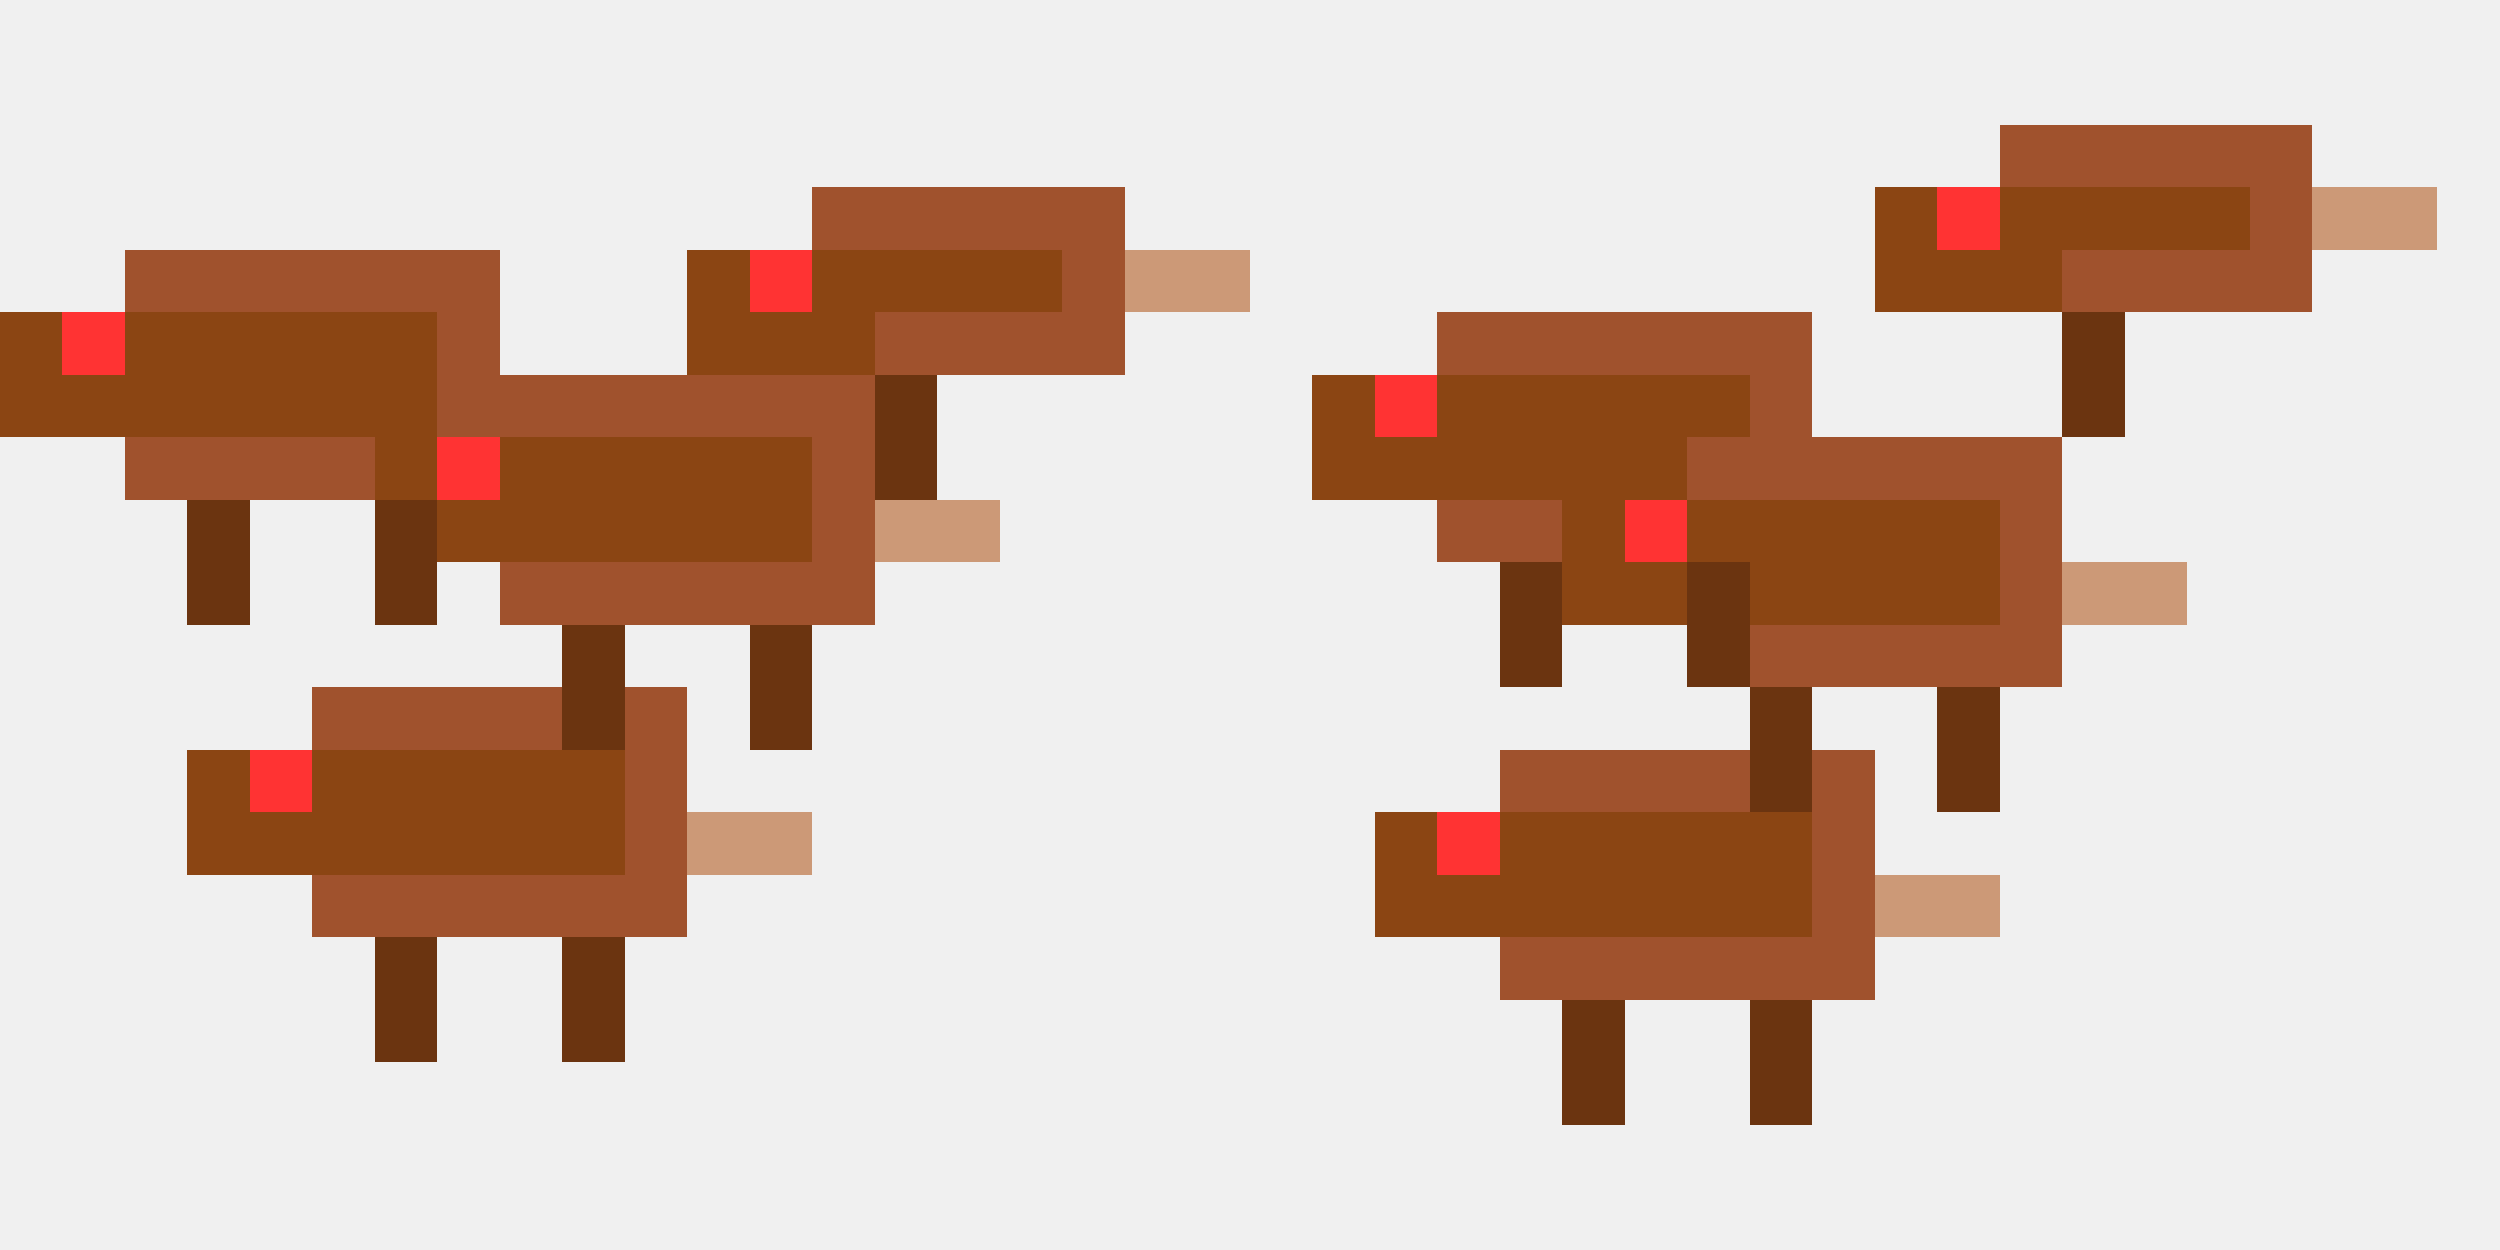
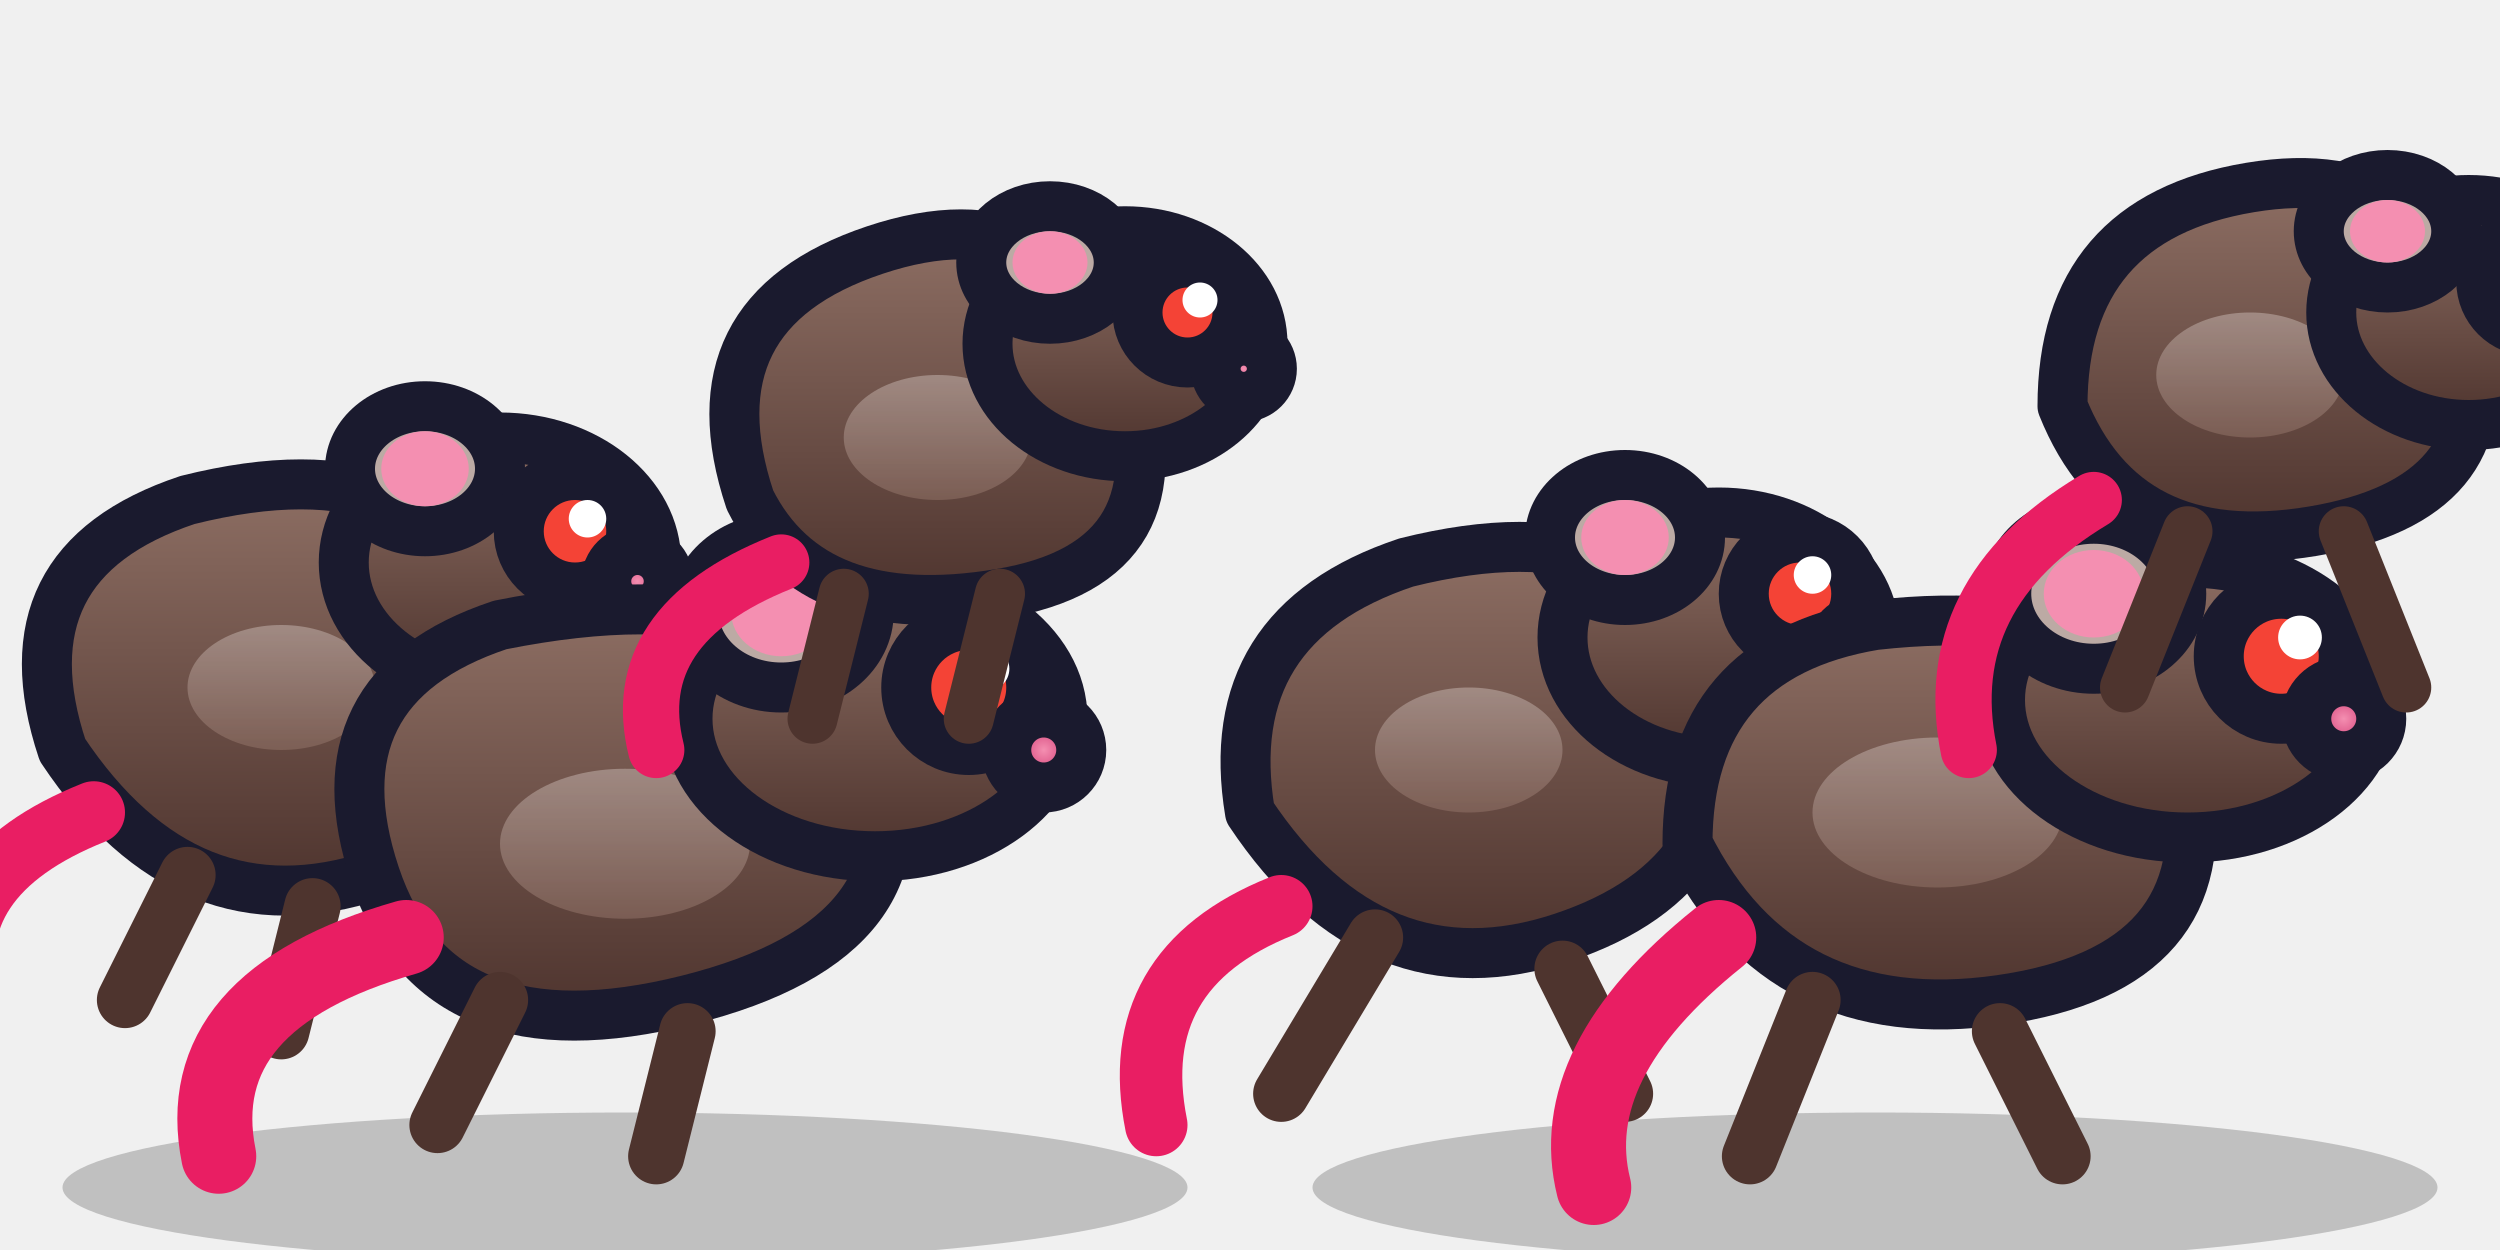
- <svg xmlns="http://www.w3.org/2000/svg" viewBox="0 0 40 20" width="40" height="20" shape-rendering="crispEdges">
+ <svg xmlns="http://www.w3.org/2000/svg" viewBox="0 0 40 20" width="40" height="20" shape-rendering="geometricPrecision">
+   <defs>
+     <linearGradient id="rat-body" x1="0" y1="0" x2="0" y2="1">
+       <stop offset="0%" stop-color="#8d6e63" />
+       <stop offset="100%" stop-color="#4e342e" />
+     </linearGradient>
+     <linearGradient id="rat-belly" x1="0" y1="0" x2="0" y2="1">
+       <stop offset="0%" stop-color="#bcaaa4" />
+       <stop offset="100%" stop-color="#8d6e63" />
+     </linearGradient>
+     <radialGradient id="rat-nose" cx="0.5" cy="0.5" r="0.5">
+       <stop offset="0%" stop-color="#f48fb1" />
+       <stop offset="100%" stop-color="#c2185b" />
+     </radialGradient>
+   </defs>
  <g>
-     <rect x="2" y="4" width="6" height="4" fill="#a0522d" />
-     <rect x="3" y="5" width="4" height="2" fill="#8b4513" />
-     <rect x="0" y="5" width="3" height="2" fill="#8b4513" />
-     <rect x="1" y="5" width="1" height="1" fill="#ff3333" />
-     <rect x="8" y="6" width="2" height="1" fill="#cc9977" />
-     <rect x="8" y="6" width="6" height="4" fill="#a0522d" />
-     <rect x="9" y="7" width="4" height="2" fill="#8b4513" />
-     <rect x="6" y="7" width="3" height="2" fill="#8b4513" />
-     <rect x="7" y="7" width="1" height="1" fill="#ff3333" />
-     <rect x="14" y="8" width="2" height="1" fill="#cc9977" />
-     <rect x="13" y="3" width="5" height="3" fill="#a0522d" />
-     <rect x="14" y="4" width="3" height="1" fill="#8b4513" />
-     <rect x="11" y="4" width="3" height="2" fill="#8b4513" />
-     <rect x="12" y="4" width="1" height="1" fill="#ff3333" />
-     <rect x="18" y="4" width="2" height="1" fill="#cc9977" />
-     <rect x="5" y="11" width="6" height="4" fill="#a0522d" />
-     <rect x="6" y="12" width="4" height="2" fill="#8b4513" />
-     <rect x="3" y="12" width="3" height="2" fill="#8b4513" />
-     <rect x="4" y="12" width="1" height="1" fill="#ff3333" />
-     <rect x="11" y="13" width="2" height="1" fill="#cc9977" />
-     <rect x="3" y="8" width="1" height="2" fill="#6b3410" />
-     <rect x="6" y="8" width="1" height="2" fill="#6b3410" />
-     <rect x="9" y="10" width="1" height="2" fill="#6b3410" />
-     <rect x="12" y="10" width="1" height="2" fill="#6b3410" />
-     <rect x="14" y="6" width="1" height="2" fill="#6b3410" />
-     <rect x="6" y="15" width="1" height="2" fill="#6b3410" />
-     <rect x="9" y="15" width="1" height="2" fill="#6b3410" />
+     <g stroke="#1a1a2e" stroke-width="0.8" stroke-linejoin="round">
+       <ellipse cx="10" cy="19" rx="9" ry="1.2" fill="#000" opacity="0.2" stroke="none" />
+       <path d="M1,12 Q0,9 3,8 Q7,7 8,10 Q9,13 6,14 Q3,15 1,12 Z" fill="url(#rat-body)" />
+       <ellipse cx="4.5" cy="11" rx="1.5" ry="1" fill="url(#rat-belly)" opacity="0.6" stroke="none" />
+       <ellipse cx="8" cy="9" rx="2.5" ry="2" fill="url(#rat-body)" />
+       <ellipse cx="6.8" cy="7.5" rx="1.2" ry="1" fill="#bcaaa4" />
+       <ellipse cx="6.8" cy="7.5" rx="0.7" ry="0.6" fill="#f48fb1" stroke="none" />
+       <circle cx="9.2" cy="8.5" r="0.9" fill="#f44336" />
+       <circle cx="9.4" cy="8.3" r="0.3" fill="#fff" stroke="none" />
+       <circle cx="10.2" cy="9.3" r="0.5" fill="url(#rat-nose)" />
+       <path d="M1.5,13 Q-1,14 -0.5,16" stroke="#e91e63" stroke-width="1" fill="none" stroke-linecap="round" />
+       <line x1="3" y1="14" x2="2" y2="16" stroke="#4e342e" stroke-width="0.9" stroke-linecap="round" />
+       <line x1="5" y1="14.5" x2="4.5" y2="16.5" stroke="#4e342e" stroke-width="0.9" stroke-linecap="round" />
+       <path d="M6,14 Q5,11 8,10 Q13,9 14,12 Q15,15 11,16 Q7,17 6,14 Z" fill="url(#rat-body)" />
+       <ellipse cx="10" cy="13.5" rx="2" ry="1.2" fill="url(#rat-belly)" opacity="0.6" stroke="none" />
+       <ellipse cx="14" cy="11.5" rx="3" ry="2.2" fill="url(#rat-body)" />
+       <ellipse cx="12.5" cy="9.8" rx="1.4" ry="1.2" fill="#bcaaa4" />
+       <ellipse cx="12.5" cy="9.8" rx="0.8" ry="0.7" fill="#f48fb1" stroke="none" />
+       <circle cx="15.5" cy="11" r="1" fill="#f44336" />
+       <circle cx="15.8" cy="10.7" r="0.35" fill="#fff" stroke="none" />
+       <circle cx="16.7" cy="12" r="0.6" fill="url(#rat-nose)" />
+       <path d="M6.5,15 Q3,16 3.5,18.5" stroke="#e91e63" stroke-width="1.2" fill="none" stroke-linecap="round" />
+       <line x1="8" y1="16" x2="7" y2="18" stroke="#4e342e" stroke-width="0.9" stroke-linecap="round" />
+       <line x1="11" y1="16.5" x2="10.5" y2="18.5" stroke="#4e342e" stroke-width="0.9" stroke-linecap="round" />
+       <path d="M12,8 Q11,5 14,4 Q17,3 18,6 Q19,9 16,9.5 Q13,10 12,8 Z" fill="url(#rat-body)" />
+       <ellipse cx="15" cy="7" rx="1.5" ry="1" fill="url(#rat-belly)" opacity="0.6" stroke="none" />
+       <ellipse cx="18" cy="5.5" rx="2.2" ry="1.8" fill="url(#rat-body)" />
+       <ellipse cx="16.8" cy="4.2" rx="1.1" ry="0.9" fill="#bcaaa4" />
+       <ellipse cx="16.8" cy="4.2" rx="0.6" ry="0.5" fill="#f48fb1" stroke="none" />
+       <circle cx="19" cy="5" r="0.8" fill="#f44336" />
+       <circle cx="19.2" cy="4.8" r="0.28" fill="#fff" stroke="none" />
+       <circle cx="19.9" cy="5.9" r="0.45" fill="url(#rat-nose)" />
+       <path d="M12.5,9 Q10,10 10.5,12" stroke="#e91e63" stroke-width="0.9" fill="none" stroke-linecap="round" />
+       <line x1="13.5" y1="9.5" x2="13" y2="11.5" stroke="#4e342e" stroke-width="0.8" stroke-linecap="round" />
+       <line x1="16" y1="9.5" x2="15.5" y2="11.5" stroke="#4e342e" stroke-width="0.8" stroke-linecap="round" />
+     </g>
  </g>
  <g transform="translate(20,0)">
-     <rect x="3" y="5" width="6" height="4" fill="#a0522d" />
-     <rect x="4" y="6" width="4" height="2" fill="#8b4513" />
-     <rect x="1" y="6" width="3" height="2" fill="#8b4513" />
-     <rect x="2" y="6" width="1" height="1" fill="#ff3333" />
-     <rect x="9" y="7" width="2" height="1" fill="#cc9977" />
-     <rect x="7" y="7" width="6" height="4" fill="#a0522d" />
-     <rect x="8" y="8" width="4" height="2" fill="#8b4513" />
-     <rect x="5" y="8" width="3" height="2" fill="#8b4513" />
-     <rect x="6" y="8" width="1" height="1" fill="#ff3333" />
-     <rect x="13" y="9" width="2" height="1" fill="#cc9977" />
-     <rect x="12" y="2" width="5" height="3" fill="#a0522d" />
-     <rect x="13" y="3" width="3" height="1" fill="#8b4513" />
-     <rect x="10" y="3" width="3" height="2" fill="#8b4513" />
-     <rect x="11" y="3" width="1" height="1" fill="#ff3333" />
-     <rect x="17" y="3" width="2" height="1" fill="#cc9977" />
-     <rect x="4" y="12" width="6" height="4" fill="#a0522d" />
-     <rect x="5" y="13" width="4" height="2" fill="#8b4513" />
-     <rect x="2" y="13" width="3" height="2" fill="#8b4513" />
-     <rect x="3" y="13" width="1" height="1" fill="#ff3333" />
-     <rect x="10" y="14" width="2" height="1" fill="#cc9977" />
-     <rect x="4" y="9" width="1" height="2" fill="#6b3410" />
-     <rect x="7" y="9" width="1" height="2" fill="#6b3410" />
-     <rect x="8" y="11" width="1" height="2" fill="#6b3410" />
-     <rect x="11" y="11" width="1" height="2" fill="#6b3410" />
-     <rect x="13" y="5" width="1" height="2" fill="#6b3410" />
-     <rect x="5" y="16" width="1" height="2" fill="#6b3410" />
-     <rect x="8" y="16" width="1" height="2" fill="#6b3410" />
+     <g stroke="#1a1a2e" stroke-width="0.8" stroke-linejoin="round">
+       <ellipse cx="10" cy="19" rx="9" ry="1.2" fill="#000" opacity="0.2" stroke="none" />
+       <path d="M0,13 Q-0.5,10 2.5,9 Q6.5,8 7.5,11 Q8,14 5,15 Q2,16 0,13 Z" fill="url(#rat-body)" />
+       <ellipse cx="3.5" cy="12" rx="1.5" ry="1" fill="url(#rat-belly)" opacity="0.6" stroke="none" />
+       <ellipse cx="7.5" cy="10.2" rx="2.5" ry="2" fill="url(#rat-body)" />
+       <ellipse cx="6" cy="8.6" rx="1.2" ry="1" fill="#bcaaa4" />
+       <ellipse cx="6" cy="8.6" rx="0.7" ry="0.6" fill="#f48fb1" stroke="none" />
+       <circle cx="8.8" cy="9.5" r="0.9" fill="#f44336" />
+       <circle cx="9.0" cy="9.2" r="0.3" fill="#fff" stroke="none" />
+       <circle cx="9.8" cy="10.4" r="0.5" fill="url(#rat-nose)" />
+       <path d="M0.5,14.5 Q-2,15.5 -1.5,18" stroke="#e91e63" stroke-width="1" fill="none" stroke-linecap="round" />
+       <line x1="2" y1="15" x2="0.5" y2="17.5" stroke="#4e342e" stroke-width="0.9" stroke-linecap="round" />
+       <line x1="5" y1="15.5" x2="6" y2="17.5" stroke="#4e342e" stroke-width="0.9" stroke-linecap="round" />
+       <path d="M7,13.5 Q7,10.5 10,10 Q14.5,9.5 15,12.5 Q15.5,15.5 12,16 Q8.5,16.5 7,13.5 Z" fill="url(#rat-body)" />
+       <ellipse cx="11" cy="13" rx="2" ry="1.2" fill="url(#rat-belly)" opacity="0.6" stroke="none" />
+       <ellipse cx="15" cy="11.2" rx="3" ry="2.2" fill="url(#rat-body)" />
+       <ellipse cx="13.5" cy="9.5" rx="1.4" ry="1.2" fill="#bcaaa4" />
+       <ellipse cx="13.5" cy="9.5" rx="0.8" ry="0.7" fill="#f48fb1" stroke="none" />
+       <circle cx="16.5" cy="10.5" r="1" fill="#f44336" />
+       <circle cx="16.8" cy="10.2" r="0.35" fill="#fff" stroke="none" />
+       <circle cx="17.5" cy="11.5" r="0.6" fill="url(#rat-nose)" />
+       <path d="M7.5,15 Q5,17 5.5,19" stroke="#e91e63" stroke-width="1.2" fill="none" stroke-linecap="round" />
+       <line x1="9" y1="16" x2="8" y2="18.5" stroke="#4e342e" stroke-width="0.9" stroke-linecap="round" />
+       <line x1="12" y1="16.5" x2="13" y2="18.5" stroke="#4e342e" stroke-width="0.9" stroke-linecap="round" />
+       <path d="M13,6.5 Q13,3.5 16,3 Q19,2.5 19.5,5.5 Q20,8 17,8.5 Q14,9 13,6.5 Z" fill="url(#rat-body)" />
+       <ellipse cx="16" cy="6" rx="1.5" ry="1" fill="url(#rat-belly)" opacity="0.6" stroke="none" />
+       <ellipse cx="19.5" cy="5" rx="2.2" ry="1.8" fill="url(#rat-body)" />
+       <ellipse cx="18.2" cy="3.7" rx="1.1" ry="0.9" fill="#bcaaa4" />
+       <ellipse cx="18.2" cy="3.7" rx="0.6" ry="0.5" fill="#f48fb1" stroke="none" />
+       <circle cx="20.5" cy="4.5" r="0.8" fill="#f44336" />
+       <circle cx="20.7" cy="4.2" r="0.28" fill="#fff" stroke="none" />
+       <circle cx="21.3" cy="5.4" r="0.45" fill="url(#rat-nose)" />
+       <path d="M13.5,8 Q11,9.5 11.5,12" stroke="#e91e63" stroke-width="0.9" fill="none" stroke-linecap="round" />
+       <line x1="15" y1="8.5" x2="14" y2="11" stroke="#4e342e" stroke-width="0.8" stroke-linecap="round" />
+       <line x1="17.5" y1="8.5" x2="18.5" y2="11" stroke="#4e342e" stroke-width="0.8" stroke-linecap="round" />
+     </g>
  </g>
</svg>
